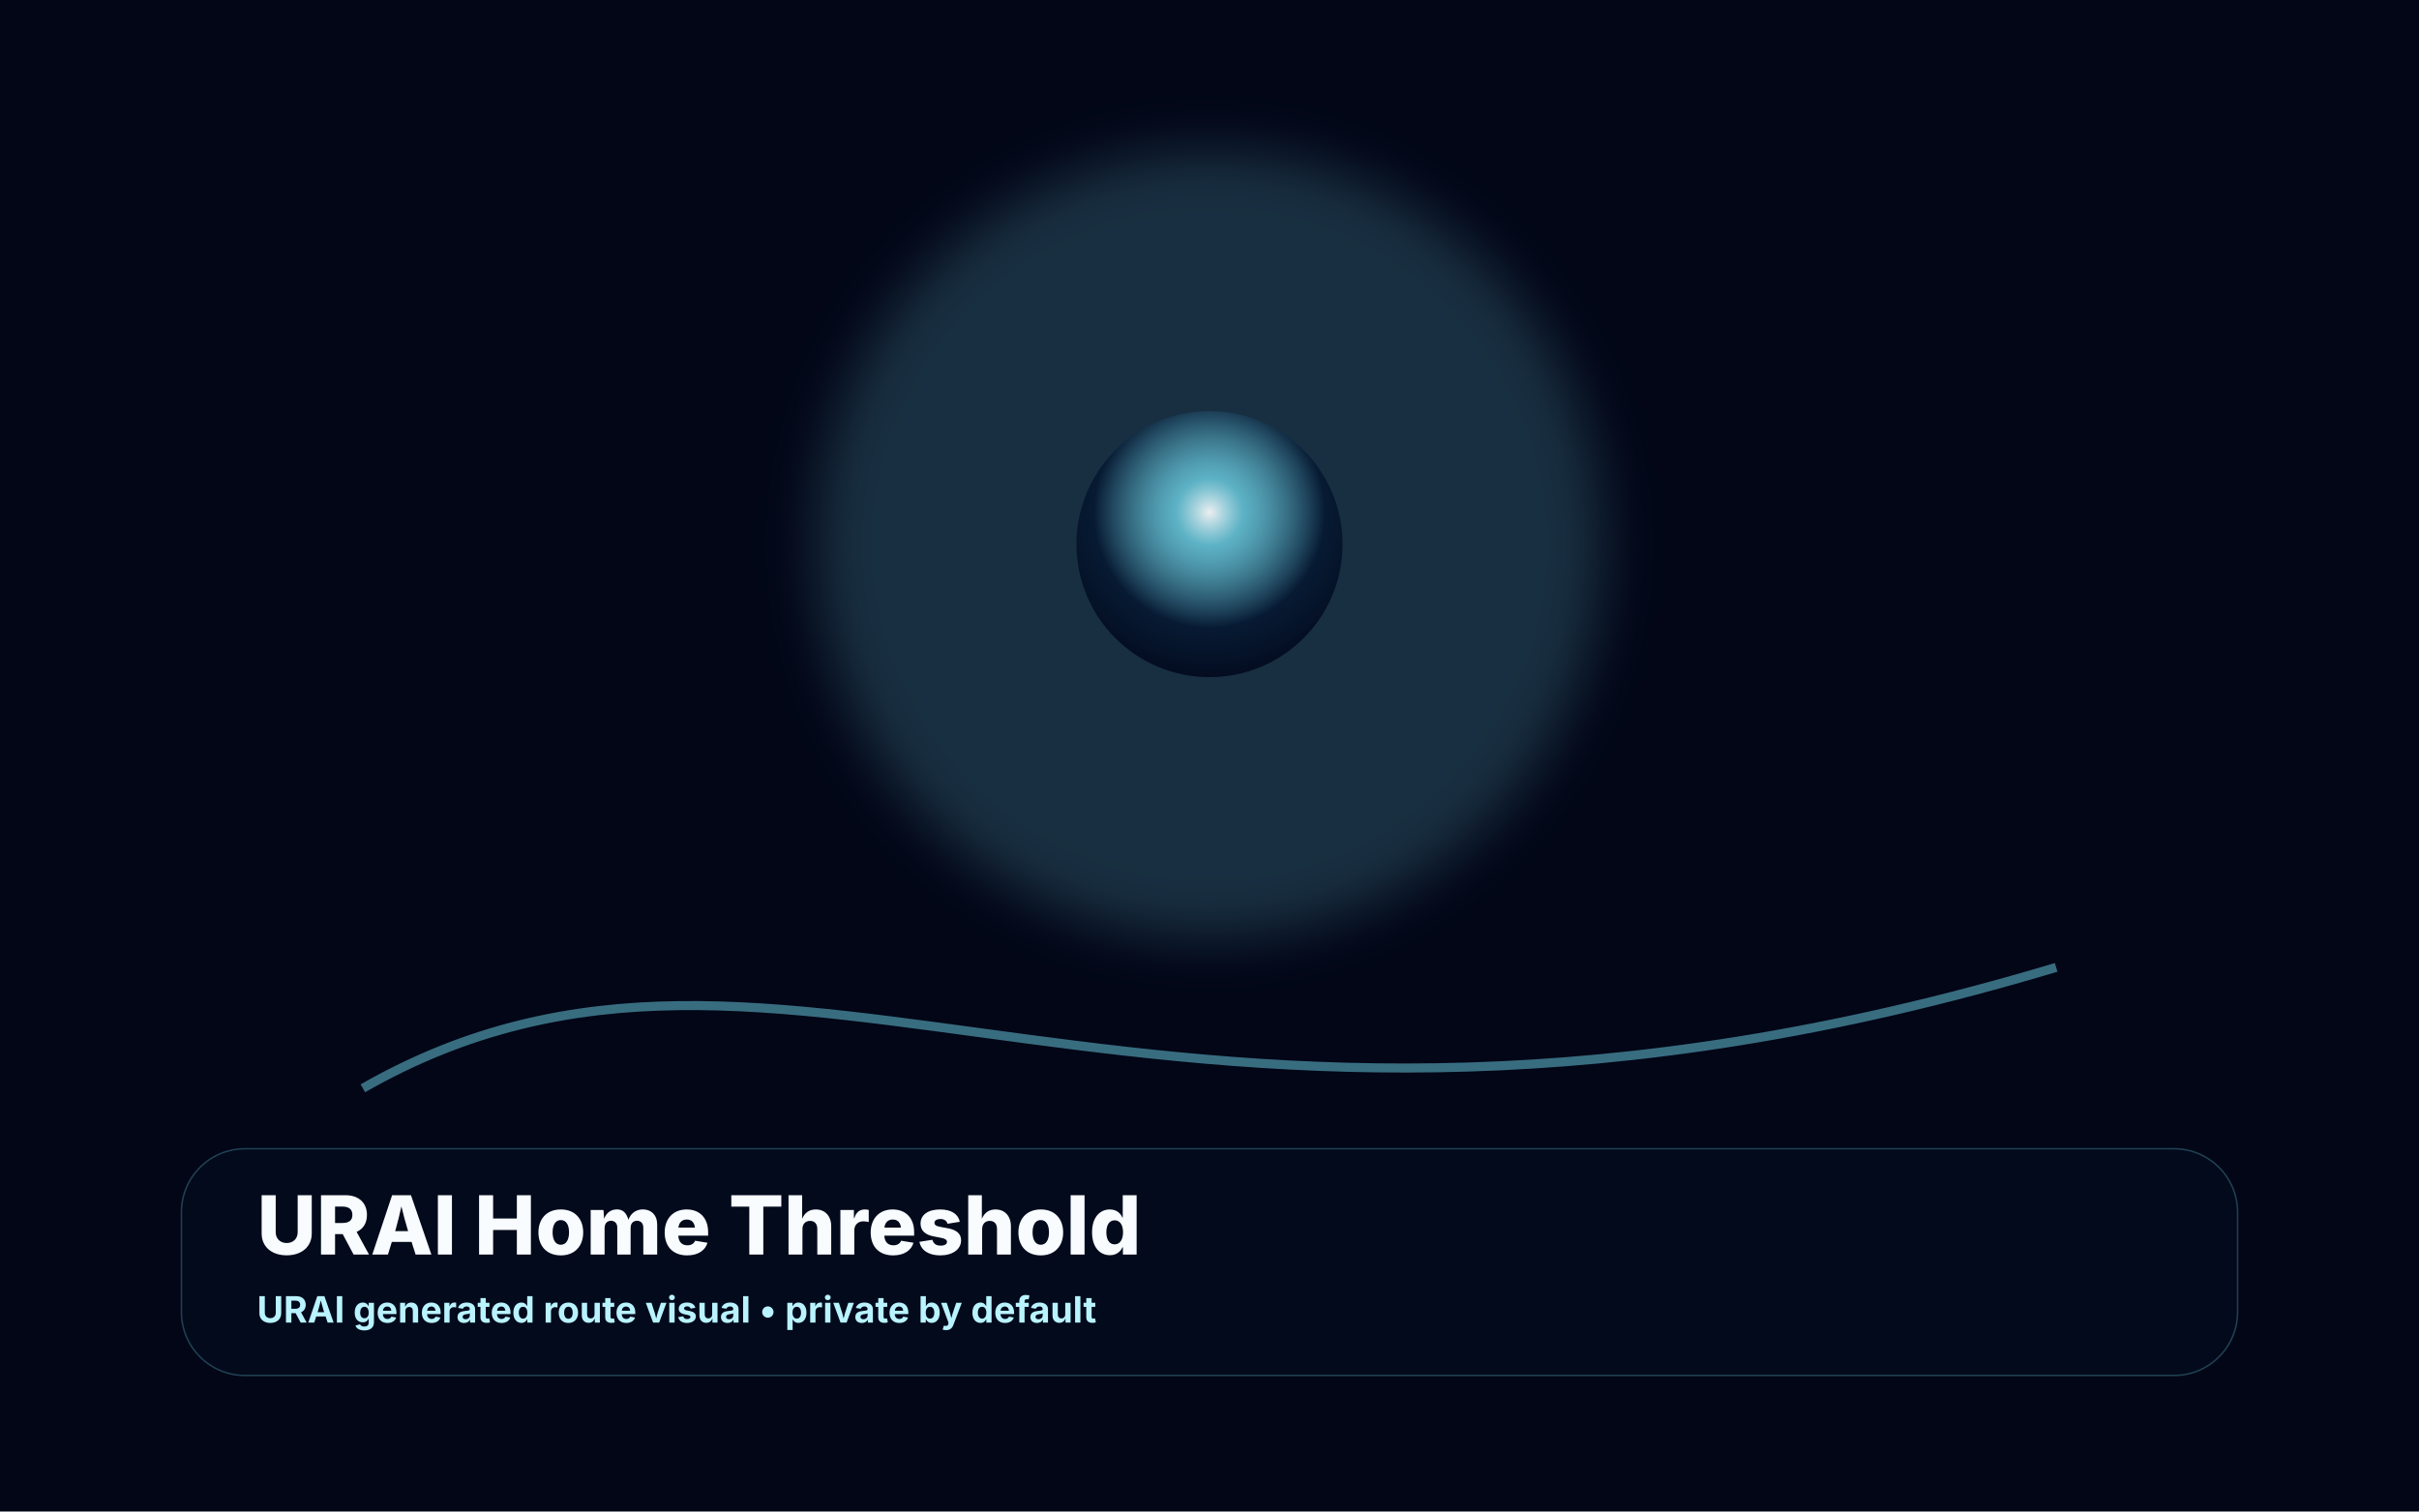
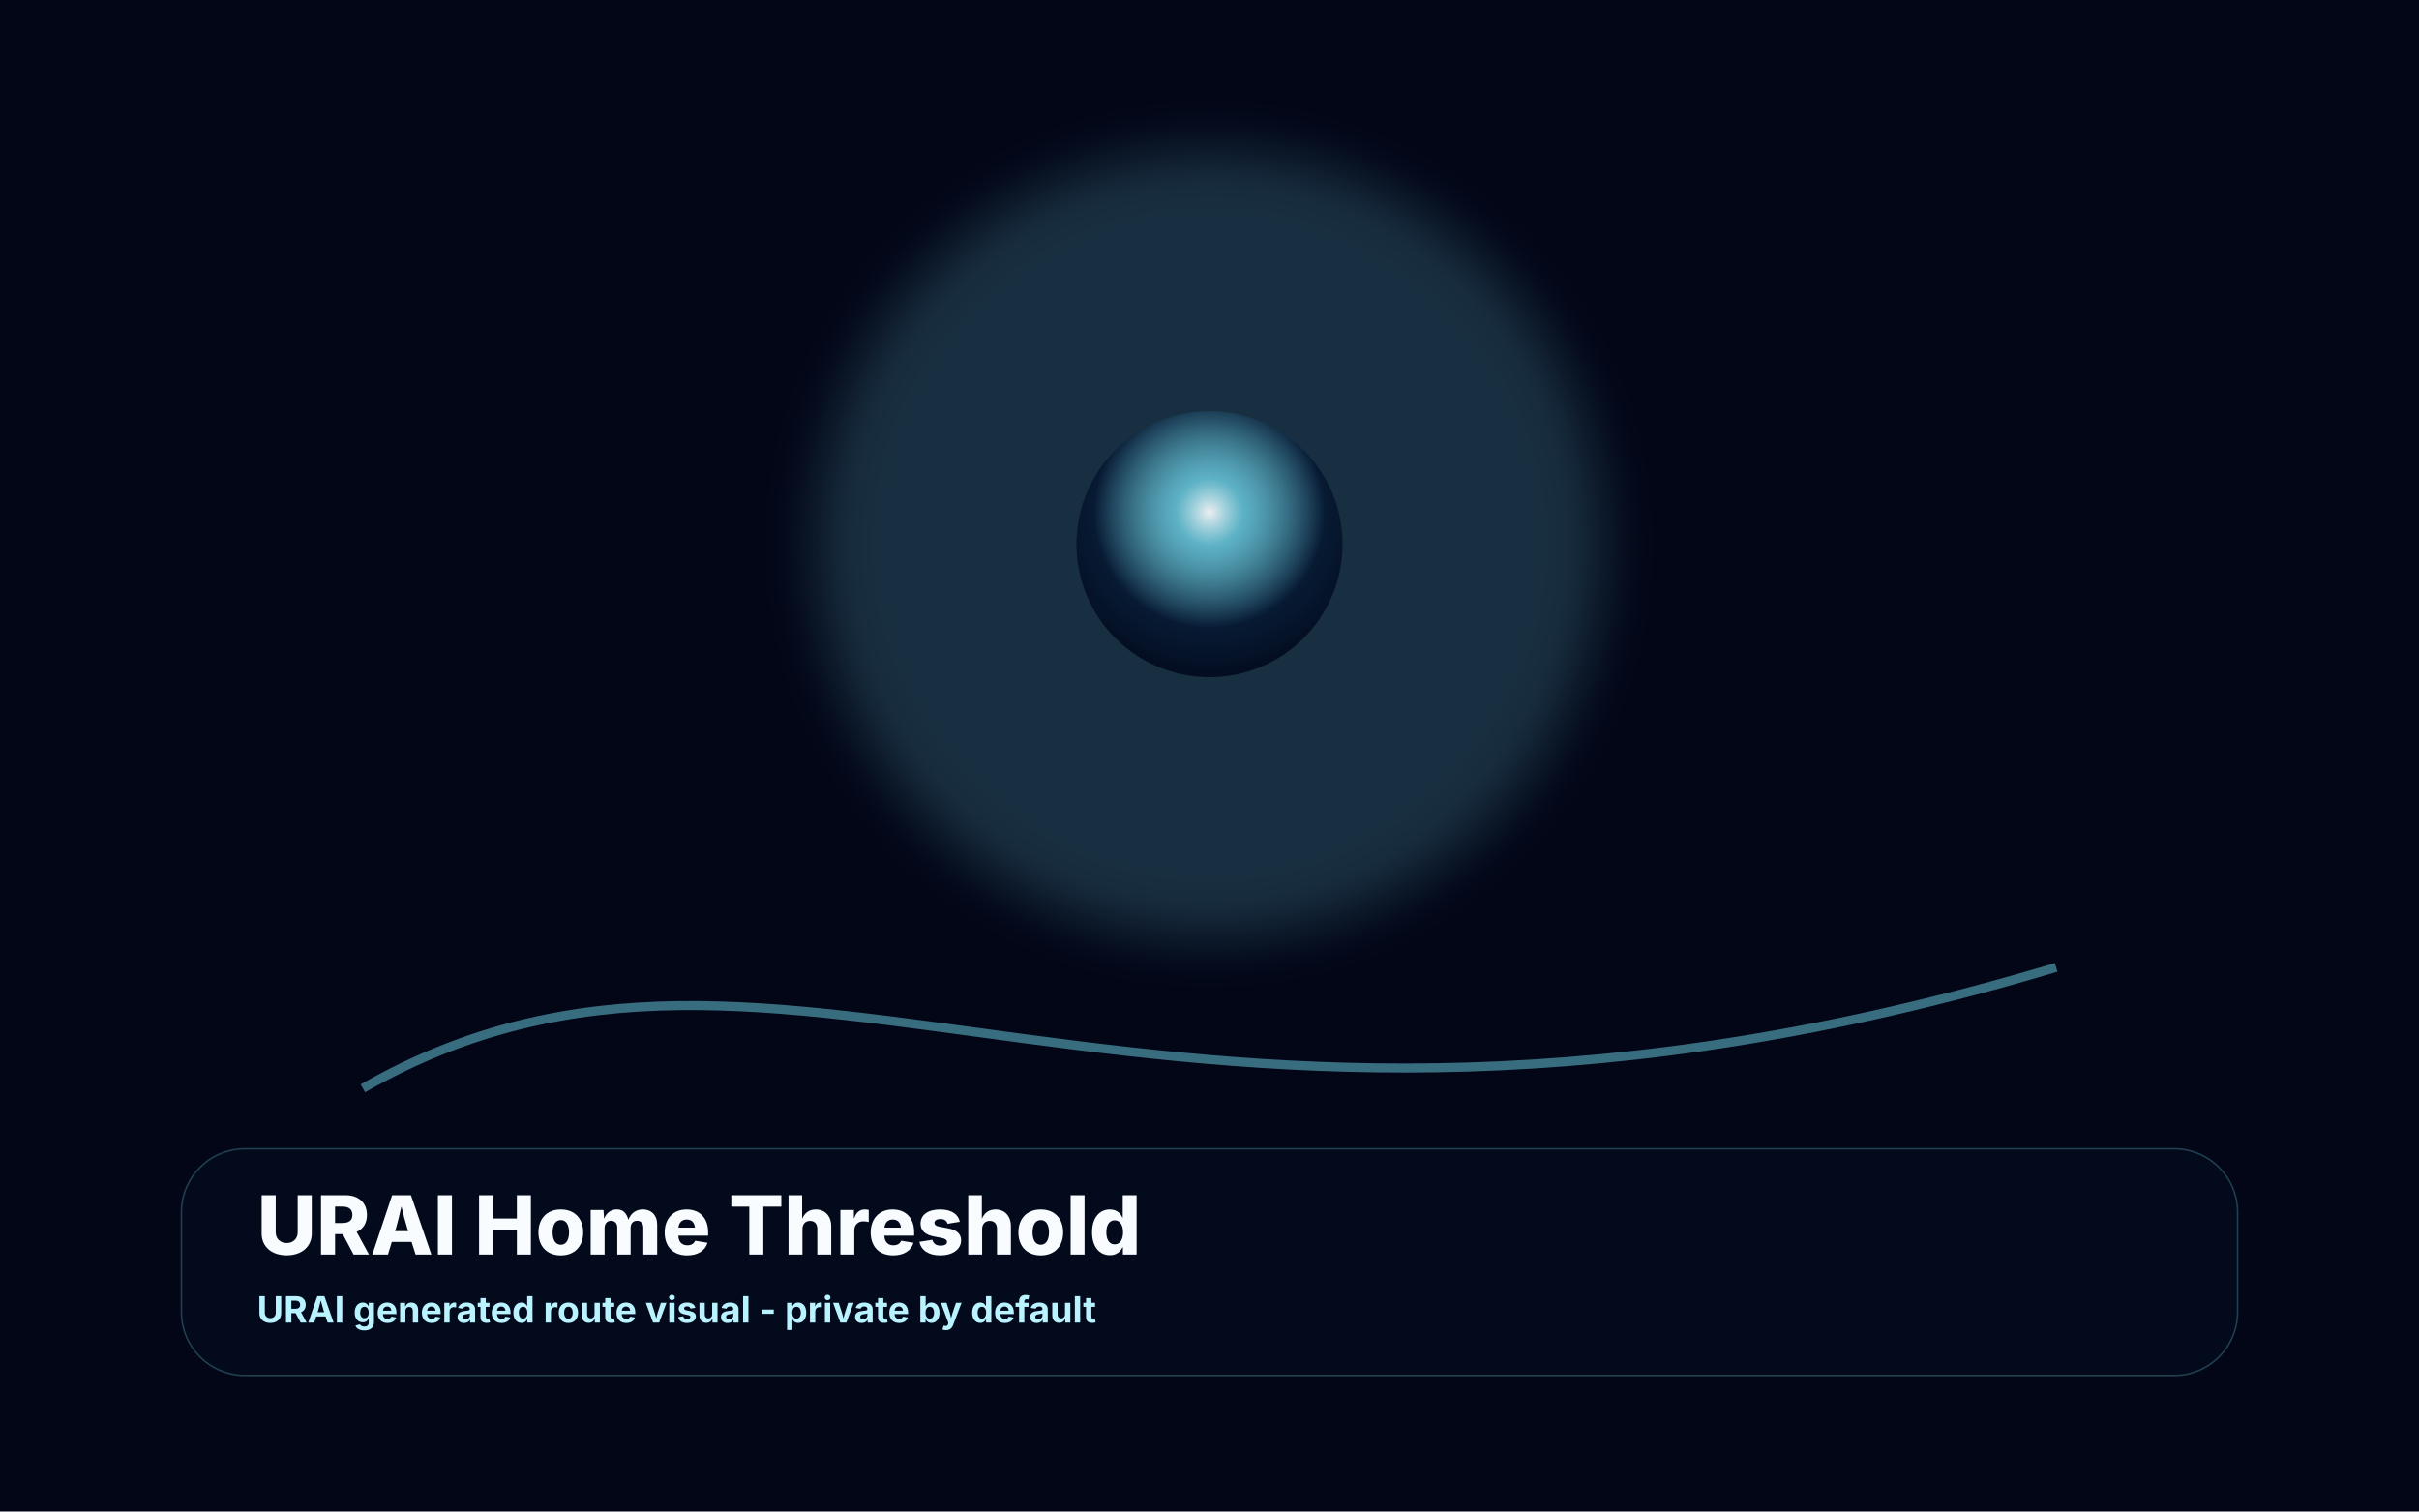
<svg xmlns="http://www.w3.org/2000/svg" viewBox="0 0 1600 1000" role="img" aria-label="URAI Home Threshold">
  <defs>
    <radialGradient id="g" cx="50%" cy="38%" r="70%">
      <stop offset="0" stop-color="#ffffff" stop-opacity=".92" />
      <stop offset=".18" stop-color="#7beafe" stop-opacity=".7" />
      <stop offset=".62" stop-color="#071a33" stop-opacity=".98" />
      <stop offset="1" stop-color="#020617" />
    </radialGradient>
    <filter id="blur">
      <feGaussianBlur stdDeviation="18" />
    </filter>
  </defs>
  <rect width="1600" height="1000" fill="#020617" />
  <circle cx="800" cy="360" r="260" fill="#7beafe" opacity=".18" filter="url(#blur)" />
  <circle cx="800" cy="360" r="88" fill="url(#g)" />
  <path d="M240 720 C520 560 760 820 1360 640" fill="none" stroke="#7beafe" stroke-width="6" opacity=".45" />
  <rect x="120" y="760" width="1360" height="150" rx="42" fill="#030b1d" opacity=".78" stroke="#7beafe" stroke-opacity=".32" />
  <text x="170" y="830" font-family="Inter,Arial,sans-serif" font-size="54" font-weight="800" fill="#f8fcff">URAI Home Threshold</text>
-   <text x="170" y="875" font-family="Inter,Arial,sans-serif" font-size="24" font-weight="700" fill="#b9f3ff">URAI generated route visual • private by default</text>
+   <text x="170" y="875" font-family="Inter,Arial,sans-serif" font-size="24" font-weight="700" fill="#b9f3ff">URAI generated route visual - private by default</text>
</svg>
